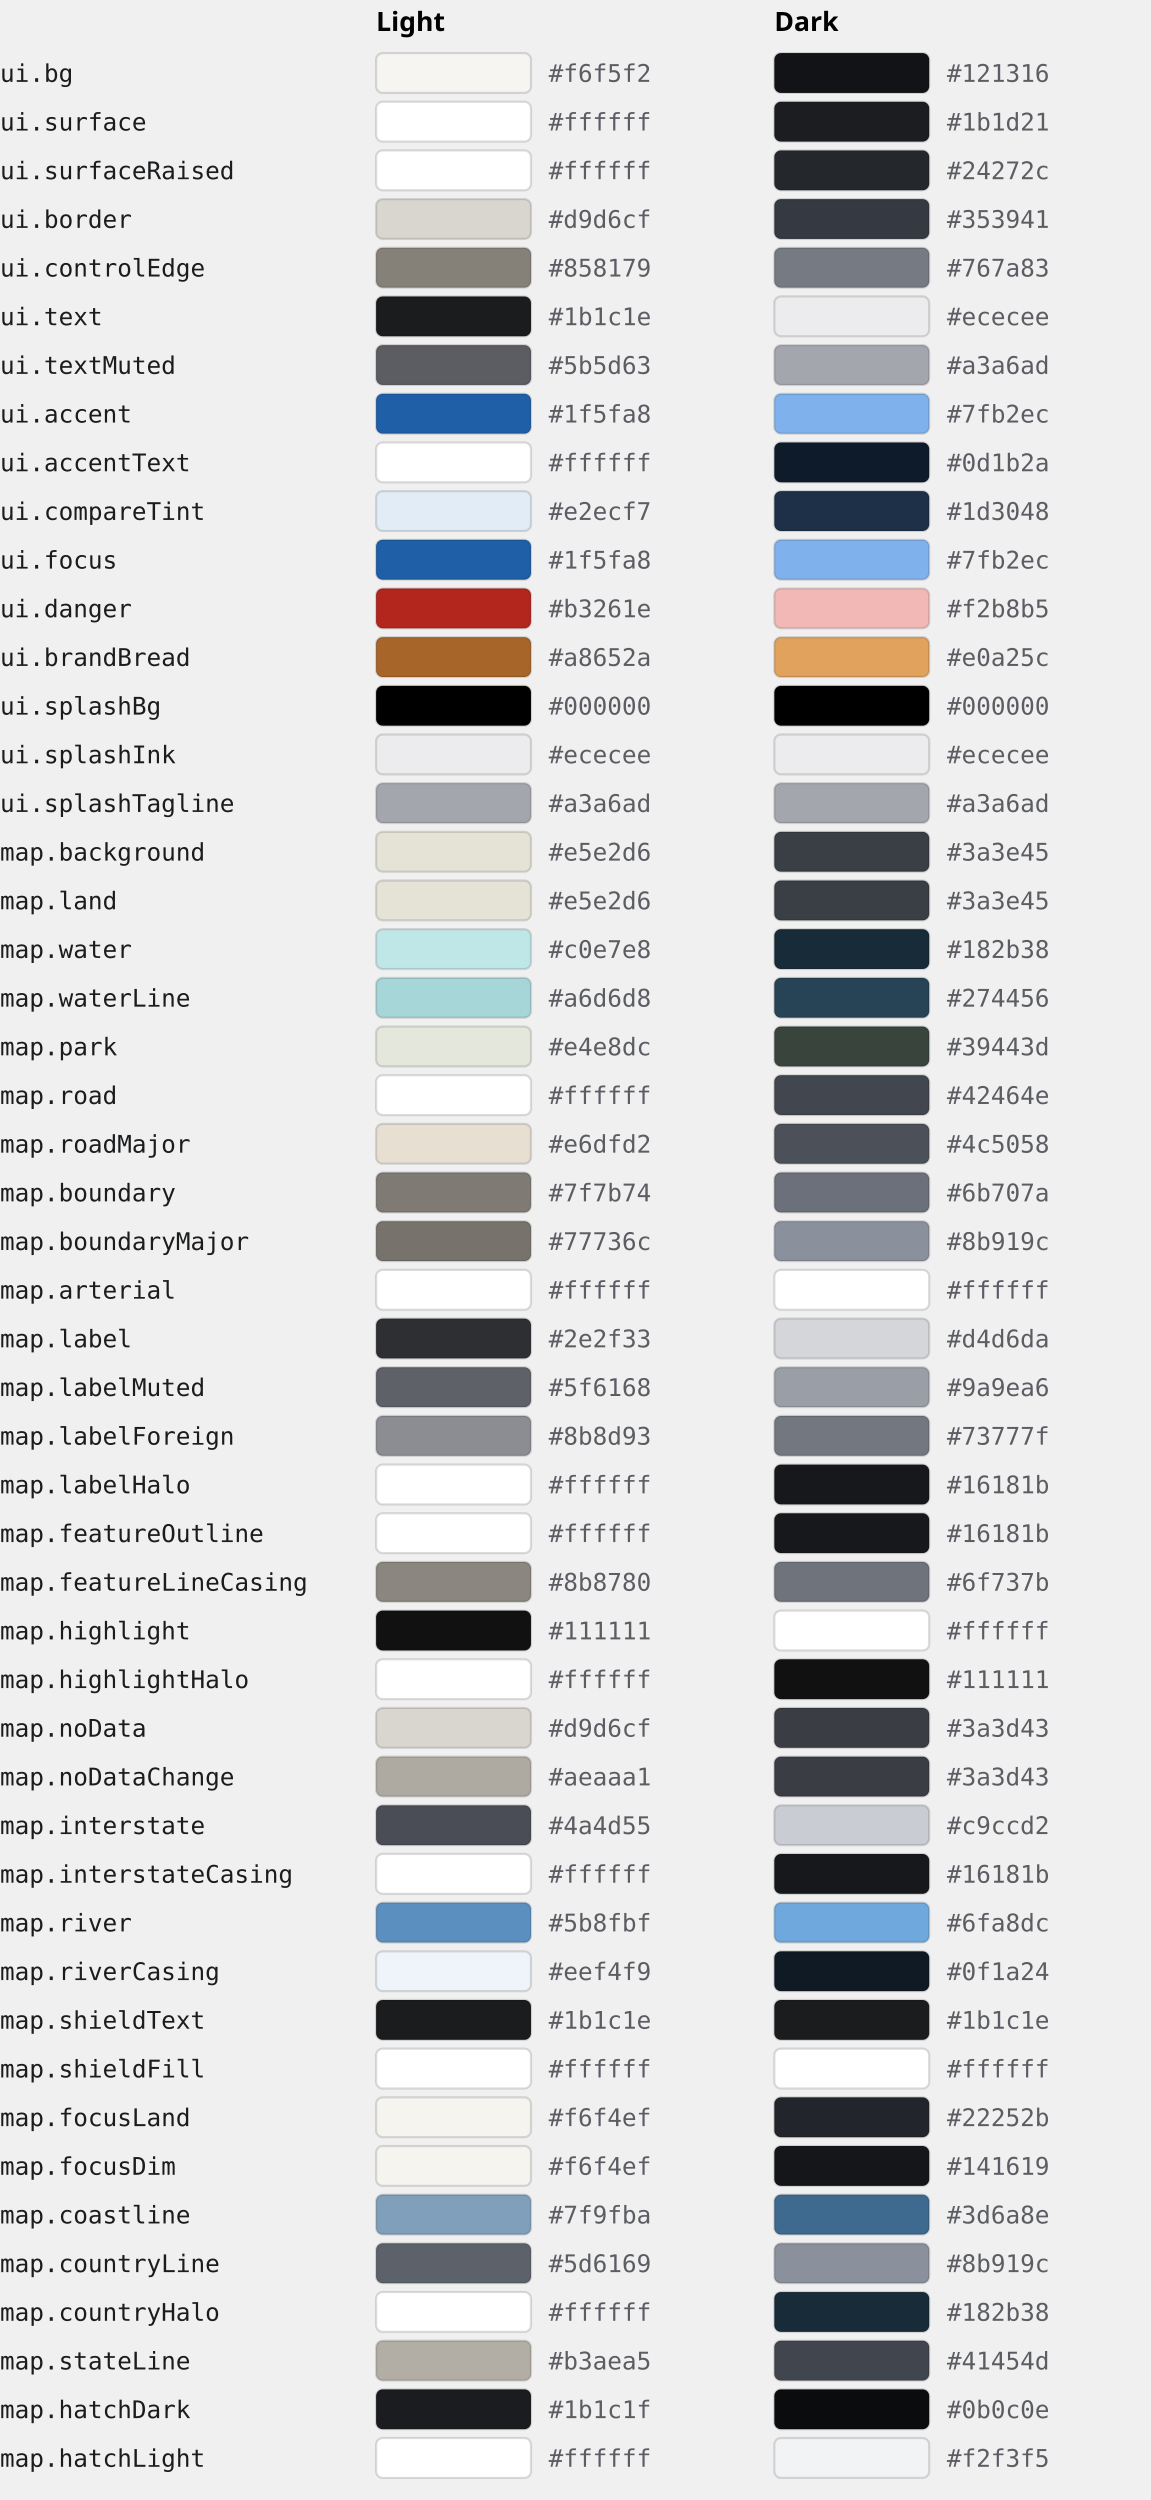
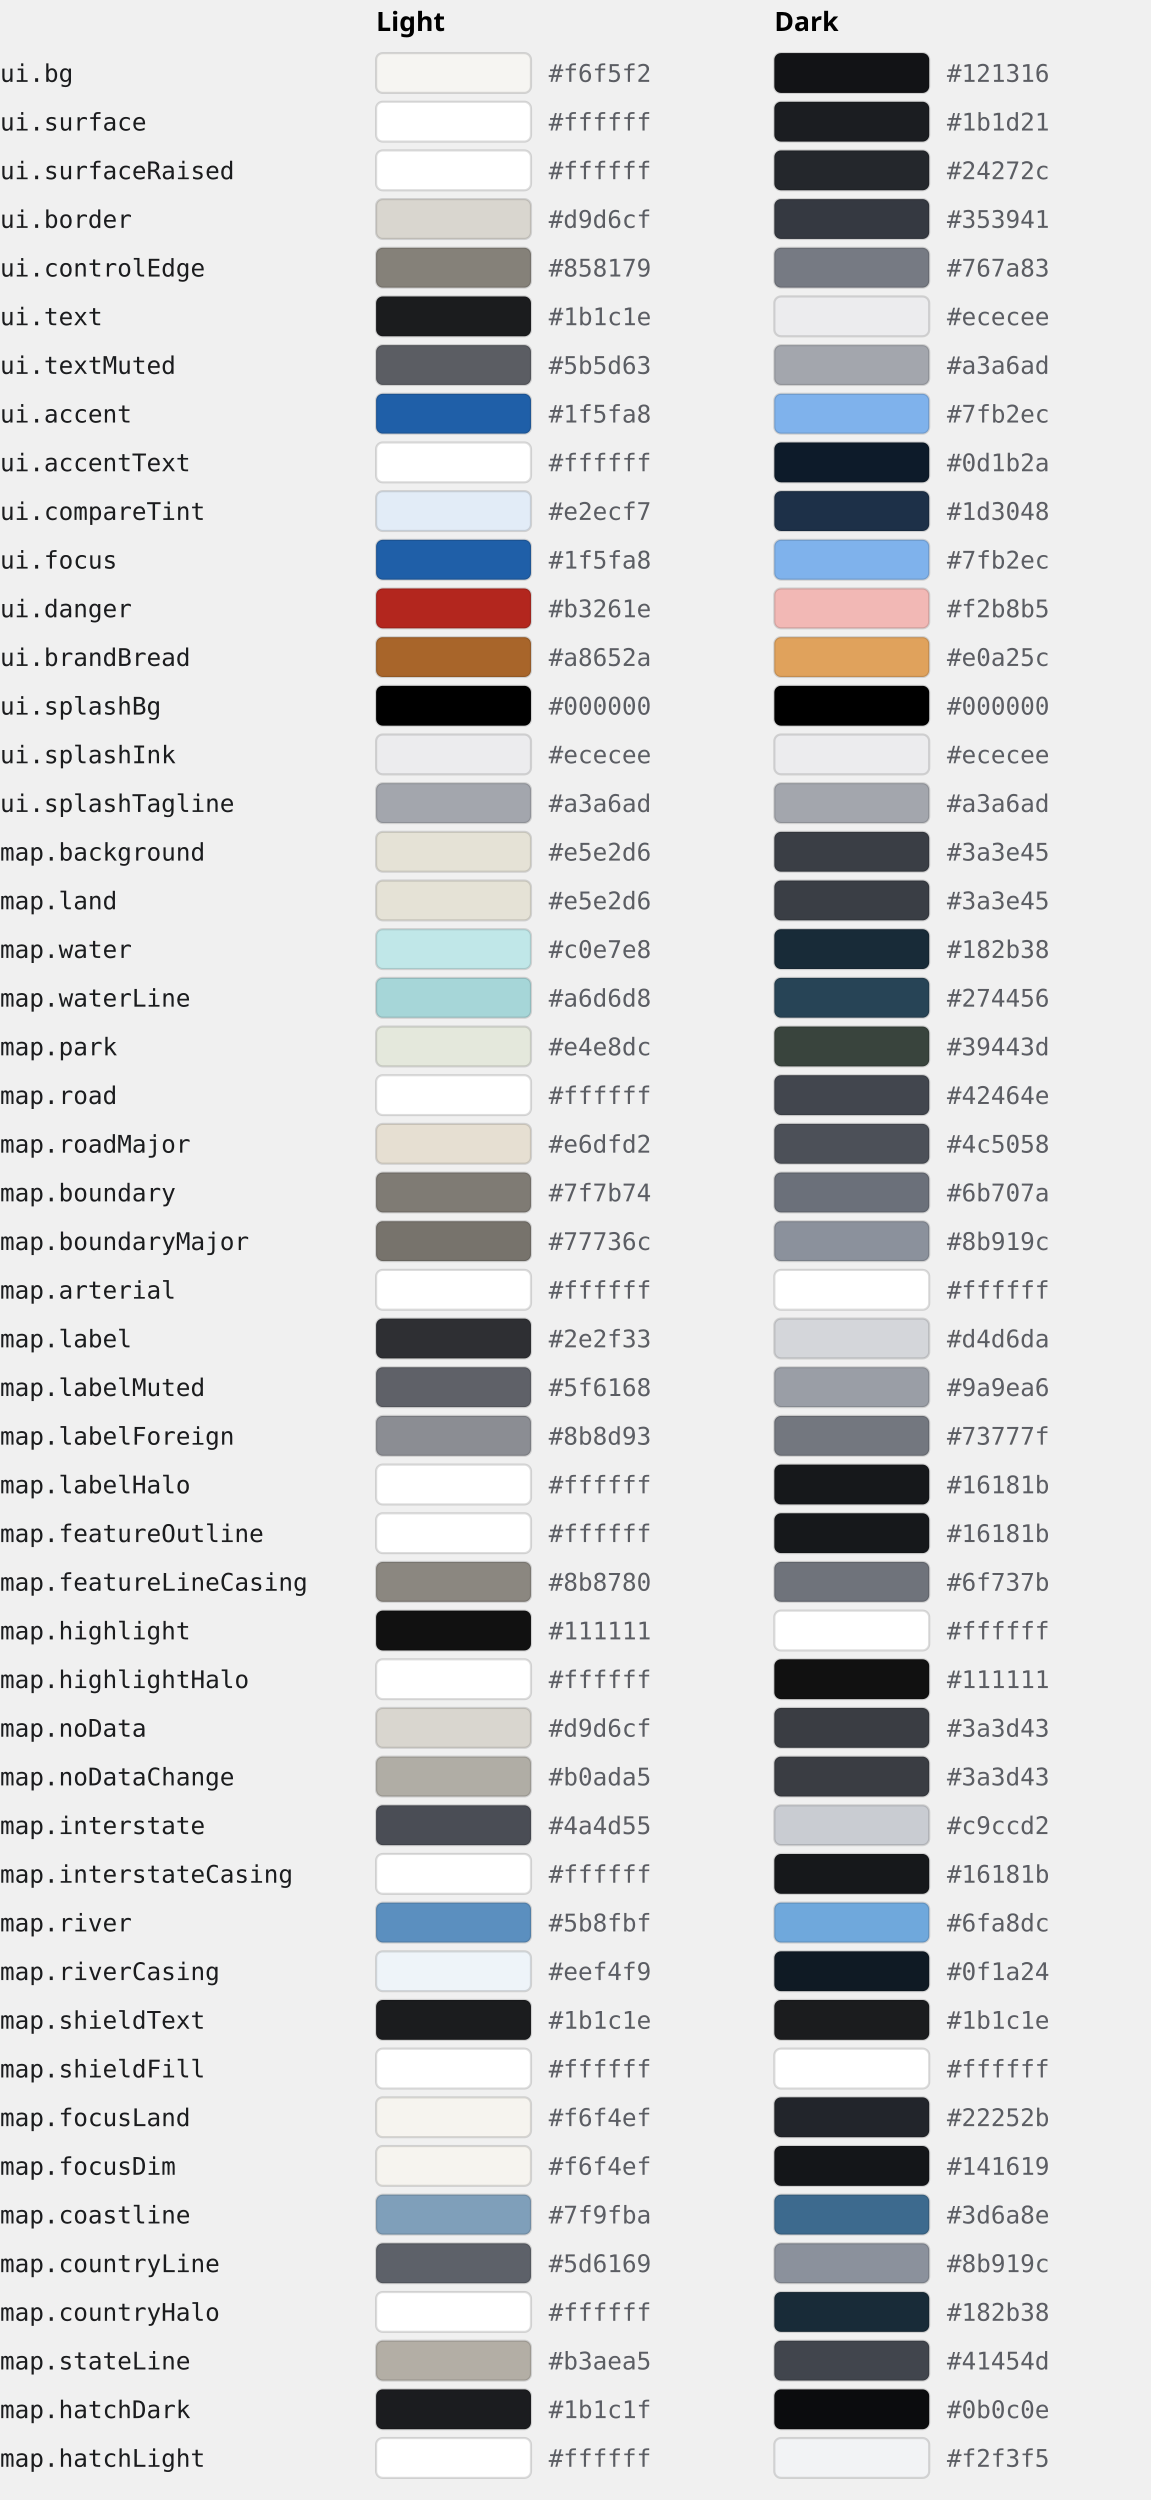
<svg xmlns="http://www.w3.org/2000/svg" width="520" height="1130" viewBox="0 0 520 1130">
  <text x="170" y="14" font-size="12" font-weight="600" font-family="system-ui,sans-serif">Light</text>
  <text x="350" y="14" font-size="12" font-weight="600" font-family="system-ui,sans-serif">Dark</text>
  <text x="0" y="37" font-size="11" font-family="ui-monospace,monospace" fill="#1b1c1e">ui.bg</text>
  <text x="0" y="59" font-size="11" font-family="ui-monospace,monospace" fill="#1b1c1e">ui.surface</text>
  <text x="0" y="81" font-size="11" font-family="ui-monospace,monospace" fill="#1b1c1e">ui.surfaceRaised</text>
  <text x="0" y="103" font-size="11" font-family="ui-monospace,monospace" fill="#1b1c1e">ui.border</text>
  <text x="0" y="125" font-size="11" font-family="ui-monospace,monospace" fill="#1b1c1e">ui.controlEdge</text>
  <text x="0" y="147" font-size="11" font-family="ui-monospace,monospace" fill="#1b1c1e">ui.text</text>
  <text x="0" y="169" font-size="11" font-family="ui-monospace,monospace" fill="#1b1c1e">ui.textMuted</text>
  <text x="0" y="191" font-size="11" font-family="ui-monospace,monospace" fill="#1b1c1e">ui.accent</text>
  <text x="0" y="213" font-size="11" font-family="ui-monospace,monospace" fill="#1b1c1e">ui.accentText</text>
  <text x="0" y="235" font-size="11" font-family="ui-monospace,monospace" fill="#1b1c1e">ui.compareTint</text>
  <text x="0" y="257" font-size="11" font-family="ui-monospace,monospace" fill="#1b1c1e">ui.focus</text>
  <text x="0" y="279" font-size="11" font-family="ui-monospace,monospace" fill="#1b1c1e">ui.danger</text>
  <text x="0" y="301" font-size="11" font-family="ui-monospace,monospace" fill="#1b1c1e">ui.brandBread</text>
  <text x="0" y="323" font-size="11" font-family="ui-monospace,monospace" fill="#1b1c1e">ui.splashBg</text>
  <text x="0" y="345" font-size="11" font-family="ui-monospace,monospace" fill="#1b1c1e">ui.splashInk</text>
  <text x="0" y="367" font-size="11" font-family="ui-monospace,monospace" fill="#1b1c1e">ui.splashTagline</text>
  <text x="0" y="389" font-size="11" font-family="ui-monospace,monospace" fill="#1b1c1e">map.background</text>
  <text x="0" y="411" font-size="11" font-family="ui-monospace,monospace" fill="#1b1c1e">map.land</text>
  <text x="0" y="433" font-size="11" font-family="ui-monospace,monospace" fill="#1b1c1e">map.water</text>
  <text x="0" y="455" font-size="11" font-family="ui-monospace,monospace" fill="#1b1c1e">map.waterLine</text>
  <text x="0" y="477" font-size="11" font-family="ui-monospace,monospace" fill="#1b1c1e">map.park</text>
  <text x="0" y="499" font-size="11" font-family="ui-monospace,monospace" fill="#1b1c1e">map.road</text>
  <text x="0" y="521" font-size="11" font-family="ui-monospace,monospace" fill="#1b1c1e">map.roadMajor</text>
  <text x="0" y="543" font-size="11" font-family="ui-monospace,monospace" fill="#1b1c1e">map.boundary</text>
  <text x="0" y="565" font-size="11" font-family="ui-monospace,monospace" fill="#1b1c1e">map.boundaryMajor</text>
  <text x="0" y="587" font-size="11" font-family="ui-monospace,monospace" fill="#1b1c1e">map.arterial</text>
  <text x="0" y="609" font-size="11" font-family="ui-monospace,monospace" fill="#1b1c1e">map.label</text>
  <text x="0" y="631" font-size="11" font-family="ui-monospace,monospace" fill="#1b1c1e">map.labelMuted</text>
  <text x="0" y="653" font-size="11" font-family="ui-monospace,monospace" fill="#1b1c1e">map.labelForeign</text>
  <text x="0" y="675" font-size="11" font-family="ui-monospace,monospace" fill="#1b1c1e">map.labelHalo</text>
  <text x="0" y="697" font-size="11" font-family="ui-monospace,monospace" fill="#1b1c1e">map.featureOutline</text>
  <text x="0" y="719" font-size="11" font-family="ui-monospace,monospace" fill="#1b1c1e">map.featureLineCasing</text>
  <text x="0" y="741" font-size="11" font-family="ui-monospace,monospace" fill="#1b1c1e">map.highlight</text>
  <text x="0" y="763" font-size="11" font-family="ui-monospace,monospace" fill="#1b1c1e">map.highlightHalo</text>
  <text x="0" y="785" font-size="11" font-family="ui-monospace,monospace" fill="#1b1c1e">map.noData</text>
  <text x="0" y="807" font-size="11" font-family="ui-monospace,monospace" fill="#1b1c1e">map.noDataChange</text>
  <text x="0" y="829" font-size="11" font-family="ui-monospace,monospace" fill="#1b1c1e">map.interstate</text>
  <text x="0" y="851" font-size="11" font-family="ui-monospace,monospace" fill="#1b1c1e">map.interstateCasing</text>
  <text x="0" y="873" font-size="11" font-family="ui-monospace,monospace" fill="#1b1c1e">map.river</text>
  <text x="0" y="895" font-size="11" font-family="ui-monospace,monospace" fill="#1b1c1e">map.riverCasing</text>
  <text x="0" y="917" font-size="11" font-family="ui-monospace,monospace" fill="#1b1c1e">map.shieldText</text>
  <text x="0" y="939" font-size="11" font-family="ui-monospace,monospace" fill="#1b1c1e">map.shieldFill</text>
  <text x="0" y="961" font-size="11" font-family="ui-monospace,monospace" fill="#1b1c1e">map.focusLand</text>
  <text x="0" y="983" font-size="11" font-family="ui-monospace,monospace" fill="#1b1c1e">map.focusDim</text>
  <text x="0" y="1005" font-size="11" font-family="ui-monospace,monospace" fill="#1b1c1e">map.coastline</text>
  <text x="0" y="1027" font-size="11" font-family="ui-monospace,monospace" fill="#1b1c1e">map.countryLine</text>
  <text x="0" y="1049" font-size="11" font-family="ui-monospace,monospace" fill="#1b1c1e">map.countryHalo</text>
  <text x="0" y="1071" font-size="11" font-family="ui-monospace,monospace" fill="#1b1c1e">map.stateLine</text>
  <text x="0" y="1093" font-size="11" font-family="ui-monospace,monospace" fill="#1b1c1e">map.hatchDark</text>
  <text x="0" y="1115" font-size="11" font-family="ui-monospace,monospace" fill="#1b1c1e">map.hatchLight</text>
  <rect x="170" y="24" width="70" height="18" rx="3" fill="#f6f5f2" stroke="#00000022" />
  <text x="248" y="37" font-size="11" font-family="ui-monospace,monospace" fill="#5b5d63">#f6f5f2</text>
  <rect x="170" y="46" width="70" height="18" rx="3" fill="#ffffff" stroke="#00000022" />
  <text x="248" y="59" font-size="11" font-family="ui-monospace,monospace" fill="#5b5d63">#ffffff</text>
  <rect x="170" y="68" width="70" height="18" rx="3" fill="#ffffff" stroke="#00000022" />
  <text x="248" y="81" font-size="11" font-family="ui-monospace,monospace" fill="#5b5d63">#ffffff</text>
  <rect x="170" y="90" width="70" height="18" rx="3" fill="#d9d6cf" stroke="#00000022" />
  <text x="248" y="103" font-size="11" font-family="ui-monospace,monospace" fill="#5b5d63">#d9d6cf</text>
  <rect x="170" y="112" width="70" height="18" rx="3" fill="#858179" stroke="#00000022" />
  <text x="248" y="125" font-size="11" font-family="ui-monospace,monospace" fill="#5b5d63">#858179</text>
  <rect x="170" y="134" width="70" height="18" rx="3" fill="#1b1c1e" stroke="#00000022" />
  <text x="248" y="147" font-size="11" font-family="ui-monospace,monospace" fill="#5b5d63">#1b1c1e</text>
  <rect x="170" y="156" width="70" height="18" rx="3" fill="#5b5d63" stroke="#00000022" />
  <text x="248" y="169" font-size="11" font-family="ui-monospace,monospace" fill="#5b5d63">#5b5d63</text>
  <rect x="170" y="178" width="70" height="18" rx="3" fill="#1f5fa8" stroke="#00000022" />
  <text x="248" y="191" font-size="11" font-family="ui-monospace,monospace" fill="#5b5d63">#1f5fa8</text>
  <rect x="170" y="200" width="70" height="18" rx="3" fill="#ffffff" stroke="#00000022" />
  <text x="248" y="213" font-size="11" font-family="ui-monospace,monospace" fill="#5b5d63">#ffffff</text>
  <rect x="170" y="222" width="70" height="18" rx="3" fill="#e2ecf7" stroke="#00000022" />
  <text x="248" y="235" font-size="11" font-family="ui-monospace,monospace" fill="#5b5d63">#e2ecf7</text>
  <rect x="170" y="244" width="70" height="18" rx="3" fill="#1f5fa8" stroke="#00000022" />
  <text x="248" y="257" font-size="11" font-family="ui-monospace,monospace" fill="#5b5d63">#1f5fa8</text>
  <rect x="170" y="266" width="70" height="18" rx="3" fill="#b3261e" stroke="#00000022" />
  <text x="248" y="279" font-size="11" font-family="ui-monospace,monospace" fill="#5b5d63">#b3261e</text>
  <rect x="170" y="288" width="70" height="18" rx="3" fill="#a8652a" stroke="#00000022" />
  <text x="248" y="301" font-size="11" font-family="ui-monospace,monospace" fill="#5b5d63">#a8652a</text>
  <rect x="170" y="310" width="70" height="18" rx="3" fill="#000000" stroke="#00000022" />
  <text x="248" y="323" font-size="11" font-family="ui-monospace,monospace" fill="#5b5d63">#000000</text>
  <rect x="170" y="332" width="70" height="18" rx="3" fill="#ececee" stroke="#00000022" />
  <text x="248" y="345" font-size="11" font-family="ui-monospace,monospace" fill="#5b5d63">#ececee</text>
  <rect x="170" y="354" width="70" height="18" rx="3" fill="#a3a6ad" stroke="#00000022" />
  <text x="248" y="367" font-size="11" font-family="ui-monospace,monospace" fill="#5b5d63">#a3a6ad</text>
  <rect x="170" y="376" width="70" height="18" rx="3" fill="#e5e2d6" stroke="#00000022" />
  <text x="248" y="389" font-size="11" font-family="ui-monospace,monospace" fill="#5b5d63">#e5e2d6</text>
  <rect x="170" y="398" width="70" height="18" rx="3" fill="#e5e2d6" stroke="#00000022" />
  <text x="248" y="411" font-size="11" font-family="ui-monospace,monospace" fill="#5b5d63">#e5e2d6</text>
  <rect x="170" y="420" width="70" height="18" rx="3" fill="#c0e7e8" stroke="#00000022" />
  <text x="248" y="433" font-size="11" font-family="ui-monospace,monospace" fill="#5b5d63">#c0e7e8</text>
  <rect x="170" y="442" width="70" height="18" rx="3" fill="#a6d6d8" stroke="#00000022" />
  <text x="248" y="455" font-size="11" font-family="ui-monospace,monospace" fill="#5b5d63">#a6d6d8</text>
  <rect x="170" y="464" width="70" height="18" rx="3" fill="#e4e8dc" stroke="#00000022" />
  <text x="248" y="477" font-size="11" font-family="ui-monospace,monospace" fill="#5b5d63">#e4e8dc</text>
  <rect x="170" y="486" width="70" height="18" rx="3" fill="#ffffff" stroke="#00000022" />
  <text x="248" y="499" font-size="11" font-family="ui-monospace,monospace" fill="#5b5d63">#ffffff</text>
  <rect x="170" y="508" width="70" height="18" rx="3" fill="#e6dfd2" stroke="#00000022" />
  <text x="248" y="521" font-size="11" font-family="ui-monospace,monospace" fill="#5b5d63">#e6dfd2</text>
  <rect x="170" y="530" width="70" height="18" rx="3" fill="#7f7b74" stroke="#00000022" />
  <text x="248" y="543" font-size="11" font-family="ui-monospace,monospace" fill="#5b5d63">#7f7b74</text>
  <rect x="170" y="552" width="70" height="18" rx="3" fill="#77736c" stroke="#00000022" />
  <text x="248" y="565" font-size="11" font-family="ui-monospace,monospace" fill="#5b5d63">#77736c</text>
  <rect x="170" y="574" width="70" height="18" rx="3" fill="#ffffff" stroke="#00000022" />
  <text x="248" y="587" font-size="11" font-family="ui-monospace,monospace" fill="#5b5d63">#ffffff</text>
  <rect x="170" y="596" width="70" height="18" rx="3" fill="#2e2f33" stroke="#00000022" />
  <text x="248" y="609" font-size="11" font-family="ui-monospace,monospace" fill="#5b5d63">#2e2f33</text>
  <rect x="170" y="618" width="70" height="18" rx="3" fill="#5f6168" stroke="#00000022" />
  <text x="248" y="631" font-size="11" font-family="ui-monospace,monospace" fill="#5b5d63">#5f6168</text>
  <rect x="170" y="640" width="70" height="18" rx="3" fill="#8b8d93" stroke="#00000022" />
  <text x="248" y="653" font-size="11" font-family="ui-monospace,monospace" fill="#5b5d63">#8b8d93</text>
  <rect x="170" y="662" width="70" height="18" rx="3" fill="#ffffff" stroke="#00000022" />
  <text x="248" y="675" font-size="11" font-family="ui-monospace,monospace" fill="#5b5d63">#ffffff</text>
  <rect x="170" y="684" width="70" height="18" rx="3" fill="#ffffff" stroke="#00000022" />
  <text x="248" y="697" font-size="11" font-family="ui-monospace,monospace" fill="#5b5d63">#ffffff</text>
  <rect x="170" y="706" width="70" height="18" rx="3" fill="#8b8780" stroke="#00000022" />
  <text x="248" y="719" font-size="11" font-family="ui-monospace,monospace" fill="#5b5d63">#8b8780</text>
  <rect x="170" y="728" width="70" height="18" rx="3" fill="#111111" stroke="#00000022" />
  <text x="248" y="741" font-size="11" font-family="ui-monospace,monospace" fill="#5b5d63">#111111</text>
  <rect x="170" y="750" width="70" height="18" rx="3" fill="#ffffff" stroke="#00000022" />
  <text x="248" y="763" font-size="11" font-family="ui-monospace,monospace" fill="#5b5d63">#ffffff</text>
  <rect x="170" y="772" width="70" height="18" rx="3" fill="#d9d6cf" stroke="#00000022" />
  <text x="248" y="785" font-size="11" font-family="ui-monospace,monospace" fill="#5b5d63">#d9d6cf</text>
-   <rect x="170" y="794" width="70" height="18" rx="3" fill="#aeaaa1" stroke="#00000022" />
-   <text x="248" y="807" font-size="11" font-family="ui-monospace,monospace" fill="#5b5d63">#aeaaa1</text>
+   <rect x="170" y="794" width="70" height="18" rx="3" fill="#b0ada5" stroke="#00000022" />
+   <text x="248" y="807" font-size="11" font-family="ui-monospace,monospace" fill="#5b5d63">#b0ada5</text>
  <rect x="170" y="816" width="70" height="18" rx="3" fill="#4a4d55" stroke="#00000022" />
  <text x="248" y="829" font-size="11" font-family="ui-monospace,monospace" fill="#5b5d63">#4a4d55</text>
  <rect x="170" y="838" width="70" height="18" rx="3" fill="#ffffff" stroke="#00000022" />
  <text x="248" y="851" font-size="11" font-family="ui-monospace,monospace" fill="#5b5d63">#ffffff</text>
  <rect x="170" y="860" width="70" height="18" rx="3" fill="#5b8fbf" stroke="#00000022" />
  <text x="248" y="873" font-size="11" font-family="ui-monospace,monospace" fill="#5b5d63">#5b8fbf</text>
  <rect x="170" y="882" width="70" height="18" rx="3" fill="#eef4f9" stroke="#00000022" />
  <text x="248" y="895" font-size="11" font-family="ui-monospace,monospace" fill="#5b5d63">#eef4f9</text>
  <rect x="170" y="904" width="70" height="18" rx="3" fill="#1b1c1e" stroke="#00000022" />
  <text x="248" y="917" font-size="11" font-family="ui-monospace,monospace" fill="#5b5d63">#1b1c1e</text>
  <rect x="170" y="926" width="70" height="18" rx="3" fill="#ffffff" stroke="#00000022" />
  <text x="248" y="939" font-size="11" font-family="ui-monospace,monospace" fill="#5b5d63">#ffffff</text>
  <rect x="170" y="948" width="70" height="18" rx="3" fill="#f6f4ef" stroke="#00000022" />
  <text x="248" y="961" font-size="11" font-family="ui-monospace,monospace" fill="#5b5d63">#f6f4ef</text>
  <rect x="170" y="970" width="70" height="18" rx="3" fill="#f6f4ef" stroke="#00000022" />
  <text x="248" y="983" font-size="11" font-family="ui-monospace,monospace" fill="#5b5d63">#f6f4ef</text>
  <rect x="170" y="992" width="70" height="18" rx="3" fill="#7f9fba" stroke="#00000022" />
  <text x="248" y="1005" font-size="11" font-family="ui-monospace,monospace" fill="#5b5d63">#7f9fba</text>
  <rect x="170" y="1014" width="70" height="18" rx="3" fill="#5d6169" stroke="#00000022" />
  <text x="248" y="1027" font-size="11" font-family="ui-monospace,monospace" fill="#5b5d63">#5d6169</text>
  <rect x="170" y="1036" width="70" height="18" rx="3" fill="#ffffff" stroke="#00000022" />
  <text x="248" y="1049" font-size="11" font-family="ui-monospace,monospace" fill="#5b5d63">#ffffff</text>
  <rect x="170" y="1058" width="70" height="18" rx="3" fill="#b3aea5" stroke="#00000022" />
  <text x="248" y="1071" font-size="11" font-family="ui-monospace,monospace" fill="#5b5d63">#b3aea5</text>
  <rect x="170" y="1080" width="70" height="18" rx="3" fill="#1b1c1f" stroke="#00000022" />
  <text x="248" y="1093" font-size="11" font-family="ui-monospace,monospace" fill="#5b5d63">#1b1c1f</text>
  <rect x="170" y="1102" width="70" height="18" rx="3" fill="#ffffff" stroke="#00000022" />
  <text x="248" y="1115" font-size="11" font-family="ui-monospace,monospace" fill="#5b5d63">#ffffff</text>
  <rect x="350" y="24" width="70" height="18" rx="3" fill="#121316" stroke="#00000022" />
  <text x="428" y="37" font-size="11" font-family="ui-monospace,monospace" fill="#5b5d63">#121316</text>
  <rect x="350" y="46" width="70" height="18" rx="3" fill="#1b1d21" stroke="#00000022" />
  <text x="428" y="59" font-size="11" font-family="ui-monospace,monospace" fill="#5b5d63">#1b1d21</text>
  <rect x="350" y="68" width="70" height="18" rx="3" fill="#24272c" stroke="#00000022" />
  <text x="428" y="81" font-size="11" font-family="ui-monospace,monospace" fill="#5b5d63">#24272c</text>
  <rect x="350" y="90" width="70" height="18" rx="3" fill="#353941" stroke="#00000022" />
  <text x="428" y="103" font-size="11" font-family="ui-monospace,monospace" fill="#5b5d63">#353941</text>
  <rect x="350" y="112" width="70" height="18" rx="3" fill="#767a83" stroke="#00000022" />
  <text x="428" y="125" font-size="11" font-family="ui-monospace,monospace" fill="#5b5d63">#767a83</text>
  <rect x="350" y="134" width="70" height="18" rx="3" fill="#ececee" stroke="#00000022" />
  <text x="428" y="147" font-size="11" font-family="ui-monospace,monospace" fill="#5b5d63">#ececee</text>
  <rect x="350" y="156" width="70" height="18" rx="3" fill="#a3a6ad" stroke="#00000022" />
  <text x="428" y="169" font-size="11" font-family="ui-monospace,monospace" fill="#5b5d63">#a3a6ad</text>
  <rect x="350" y="178" width="70" height="18" rx="3" fill="#7fb2ec" stroke="#00000022" />
  <text x="428" y="191" font-size="11" font-family="ui-monospace,monospace" fill="#5b5d63">#7fb2ec</text>
  <rect x="350" y="200" width="70" height="18" rx="3" fill="#0d1b2a" stroke="#00000022" />
  <text x="428" y="213" font-size="11" font-family="ui-monospace,monospace" fill="#5b5d63">#0d1b2a</text>
  <rect x="350" y="222" width="70" height="18" rx="3" fill="#1d3048" stroke="#00000022" />
  <text x="428" y="235" font-size="11" font-family="ui-monospace,monospace" fill="#5b5d63">#1d3048</text>
  <rect x="350" y="244" width="70" height="18" rx="3" fill="#7fb2ec" stroke="#00000022" />
  <text x="428" y="257" font-size="11" font-family="ui-monospace,monospace" fill="#5b5d63">#7fb2ec</text>
  <rect x="350" y="266" width="70" height="18" rx="3" fill="#f2b8b5" stroke="#00000022" />
  <text x="428" y="279" font-size="11" font-family="ui-monospace,monospace" fill="#5b5d63">#f2b8b5</text>
  <rect x="350" y="288" width="70" height="18" rx="3" fill="#e0a25c" stroke="#00000022" />
  <text x="428" y="301" font-size="11" font-family="ui-monospace,monospace" fill="#5b5d63">#e0a25c</text>
  <rect x="350" y="310" width="70" height="18" rx="3" fill="#000000" stroke="#00000022" />
  <text x="428" y="323" font-size="11" font-family="ui-monospace,monospace" fill="#5b5d63">#000000</text>
  <rect x="350" y="332" width="70" height="18" rx="3" fill="#ececee" stroke="#00000022" />
  <text x="428" y="345" font-size="11" font-family="ui-monospace,monospace" fill="#5b5d63">#ececee</text>
  <rect x="350" y="354" width="70" height="18" rx="3" fill="#a3a6ad" stroke="#00000022" />
  <text x="428" y="367" font-size="11" font-family="ui-monospace,monospace" fill="#5b5d63">#a3a6ad</text>
  <rect x="350" y="376" width="70" height="18" rx="3" fill="#3a3e45" stroke="#00000022" />
  <text x="428" y="389" font-size="11" font-family="ui-monospace,monospace" fill="#5b5d63">#3a3e45</text>
  <rect x="350" y="398" width="70" height="18" rx="3" fill="#3a3e45" stroke="#00000022" />
  <text x="428" y="411" font-size="11" font-family="ui-monospace,monospace" fill="#5b5d63">#3a3e45</text>
  <rect x="350" y="420" width="70" height="18" rx="3" fill="#182b38" stroke="#00000022" />
  <text x="428" y="433" font-size="11" font-family="ui-monospace,monospace" fill="#5b5d63">#182b38</text>
  <rect x="350" y="442" width="70" height="18" rx="3" fill="#274456" stroke="#00000022" />
  <text x="428" y="455" font-size="11" font-family="ui-monospace,monospace" fill="#5b5d63">#274456</text>
  <rect x="350" y="464" width="70" height="18" rx="3" fill="#39443d" stroke="#00000022" />
  <text x="428" y="477" font-size="11" font-family="ui-monospace,monospace" fill="#5b5d63">#39443d</text>
  <rect x="350" y="486" width="70" height="18" rx="3" fill="#42464e" stroke="#00000022" />
  <text x="428" y="499" font-size="11" font-family="ui-monospace,monospace" fill="#5b5d63">#42464e</text>
  <rect x="350" y="508" width="70" height="18" rx="3" fill="#4c5058" stroke="#00000022" />
  <text x="428" y="521" font-size="11" font-family="ui-monospace,monospace" fill="#5b5d63">#4c5058</text>
  <rect x="350" y="530" width="70" height="18" rx="3" fill="#6b707a" stroke="#00000022" />
  <text x="428" y="543" font-size="11" font-family="ui-monospace,monospace" fill="#5b5d63">#6b707a</text>
  <rect x="350" y="552" width="70" height="18" rx="3" fill="#8b919c" stroke="#00000022" />
  <text x="428" y="565" font-size="11" font-family="ui-monospace,monospace" fill="#5b5d63">#8b919c</text>
  <rect x="350" y="574" width="70" height="18" rx="3" fill="#ffffff" stroke="#00000022" />
  <text x="428" y="587" font-size="11" font-family="ui-monospace,monospace" fill="#5b5d63">#ffffff</text>
  <rect x="350" y="596" width="70" height="18" rx="3" fill="#d4d6da" stroke="#00000022" />
  <text x="428" y="609" font-size="11" font-family="ui-monospace,monospace" fill="#5b5d63">#d4d6da</text>
  <rect x="350" y="618" width="70" height="18" rx="3" fill="#9a9ea6" stroke="#00000022" />
  <text x="428" y="631" font-size="11" font-family="ui-monospace,monospace" fill="#5b5d63">#9a9ea6</text>
  <rect x="350" y="640" width="70" height="18" rx="3" fill="#73777f" stroke="#00000022" />
  <text x="428" y="653" font-size="11" font-family="ui-monospace,monospace" fill="#5b5d63">#73777f</text>
  <rect x="350" y="662" width="70" height="18" rx="3" fill="#16181b" stroke="#00000022" />
  <text x="428" y="675" font-size="11" font-family="ui-monospace,monospace" fill="#5b5d63">#16181b</text>
  <rect x="350" y="684" width="70" height="18" rx="3" fill="#16181b" stroke="#00000022" />
  <text x="428" y="697" font-size="11" font-family="ui-monospace,monospace" fill="#5b5d63">#16181b</text>
  <rect x="350" y="706" width="70" height="18" rx="3" fill="#6f737b" stroke="#00000022" />
  <text x="428" y="719" font-size="11" font-family="ui-monospace,monospace" fill="#5b5d63">#6f737b</text>
  <rect x="350" y="728" width="70" height="18" rx="3" fill="#ffffff" stroke="#00000022" />
  <text x="428" y="741" font-size="11" font-family="ui-monospace,monospace" fill="#5b5d63">#ffffff</text>
  <rect x="350" y="750" width="70" height="18" rx="3" fill="#111111" stroke="#00000022" />
  <text x="428" y="763" font-size="11" font-family="ui-monospace,monospace" fill="#5b5d63">#111111</text>
  <rect x="350" y="772" width="70" height="18" rx="3" fill="#3a3d43" stroke="#00000022" />
  <text x="428" y="785" font-size="11" font-family="ui-monospace,monospace" fill="#5b5d63">#3a3d43</text>
  <rect x="350" y="794" width="70" height="18" rx="3" fill="#3a3d43" stroke="#00000022" />
  <text x="428" y="807" font-size="11" font-family="ui-monospace,monospace" fill="#5b5d63">#3a3d43</text>
  <rect x="350" y="816" width="70" height="18" rx="3" fill="#c9ccd2" stroke="#00000022" />
  <text x="428" y="829" font-size="11" font-family="ui-monospace,monospace" fill="#5b5d63">#c9ccd2</text>
  <rect x="350" y="838" width="70" height="18" rx="3" fill="#16181b" stroke="#00000022" />
  <text x="428" y="851" font-size="11" font-family="ui-monospace,monospace" fill="#5b5d63">#16181b</text>
  <rect x="350" y="860" width="70" height="18" rx="3" fill="#6fa8dc" stroke="#00000022" />
  <text x="428" y="873" font-size="11" font-family="ui-monospace,monospace" fill="#5b5d63">#6fa8dc</text>
  <rect x="350" y="882" width="70" height="18" rx="3" fill="#0f1a24" stroke="#00000022" />
  <text x="428" y="895" font-size="11" font-family="ui-monospace,monospace" fill="#5b5d63">#0f1a24</text>
  <rect x="350" y="904" width="70" height="18" rx="3" fill="#1b1c1e" stroke="#00000022" />
  <text x="428" y="917" font-size="11" font-family="ui-monospace,monospace" fill="#5b5d63">#1b1c1e</text>
  <rect x="350" y="926" width="70" height="18" rx="3" fill="#ffffff" stroke="#00000022" />
  <text x="428" y="939" font-size="11" font-family="ui-monospace,monospace" fill="#5b5d63">#ffffff</text>
  <rect x="350" y="948" width="70" height="18" rx="3" fill="#22252b" stroke="#00000022" />
  <text x="428" y="961" font-size="11" font-family="ui-monospace,monospace" fill="#5b5d63">#22252b</text>
  <rect x="350" y="970" width="70" height="18" rx="3" fill="#141619" stroke="#00000022" />
  <text x="428" y="983" font-size="11" font-family="ui-monospace,monospace" fill="#5b5d63">#141619</text>
  <rect x="350" y="992" width="70" height="18" rx="3" fill="#3d6a8e" stroke="#00000022" />
  <text x="428" y="1005" font-size="11" font-family="ui-monospace,monospace" fill="#5b5d63">#3d6a8e</text>
  <rect x="350" y="1014" width="70" height="18" rx="3" fill="#8b919c" stroke="#00000022" />
  <text x="428" y="1027" font-size="11" font-family="ui-monospace,monospace" fill="#5b5d63">#8b919c</text>
  <rect x="350" y="1036" width="70" height="18" rx="3" fill="#182b38" stroke="#00000022" />
  <text x="428" y="1049" font-size="11" font-family="ui-monospace,monospace" fill="#5b5d63">#182b38</text>
  <rect x="350" y="1058" width="70" height="18" rx="3" fill="#41454d" stroke="#00000022" />
  <text x="428" y="1071" font-size="11" font-family="ui-monospace,monospace" fill="#5b5d63">#41454d</text>
  <rect x="350" y="1080" width="70" height="18" rx="3" fill="#0b0c0e" stroke="#00000022" />
  <text x="428" y="1093" font-size="11" font-family="ui-monospace,monospace" fill="#5b5d63">#0b0c0e</text>
  <rect x="350" y="1102" width="70" height="18" rx="3" fill="#f2f3f5" stroke="#00000022" />
  <text x="428" y="1115" font-size="11" font-family="ui-monospace,monospace" fill="#5b5d63">#f2f3f5</text>
</svg>
